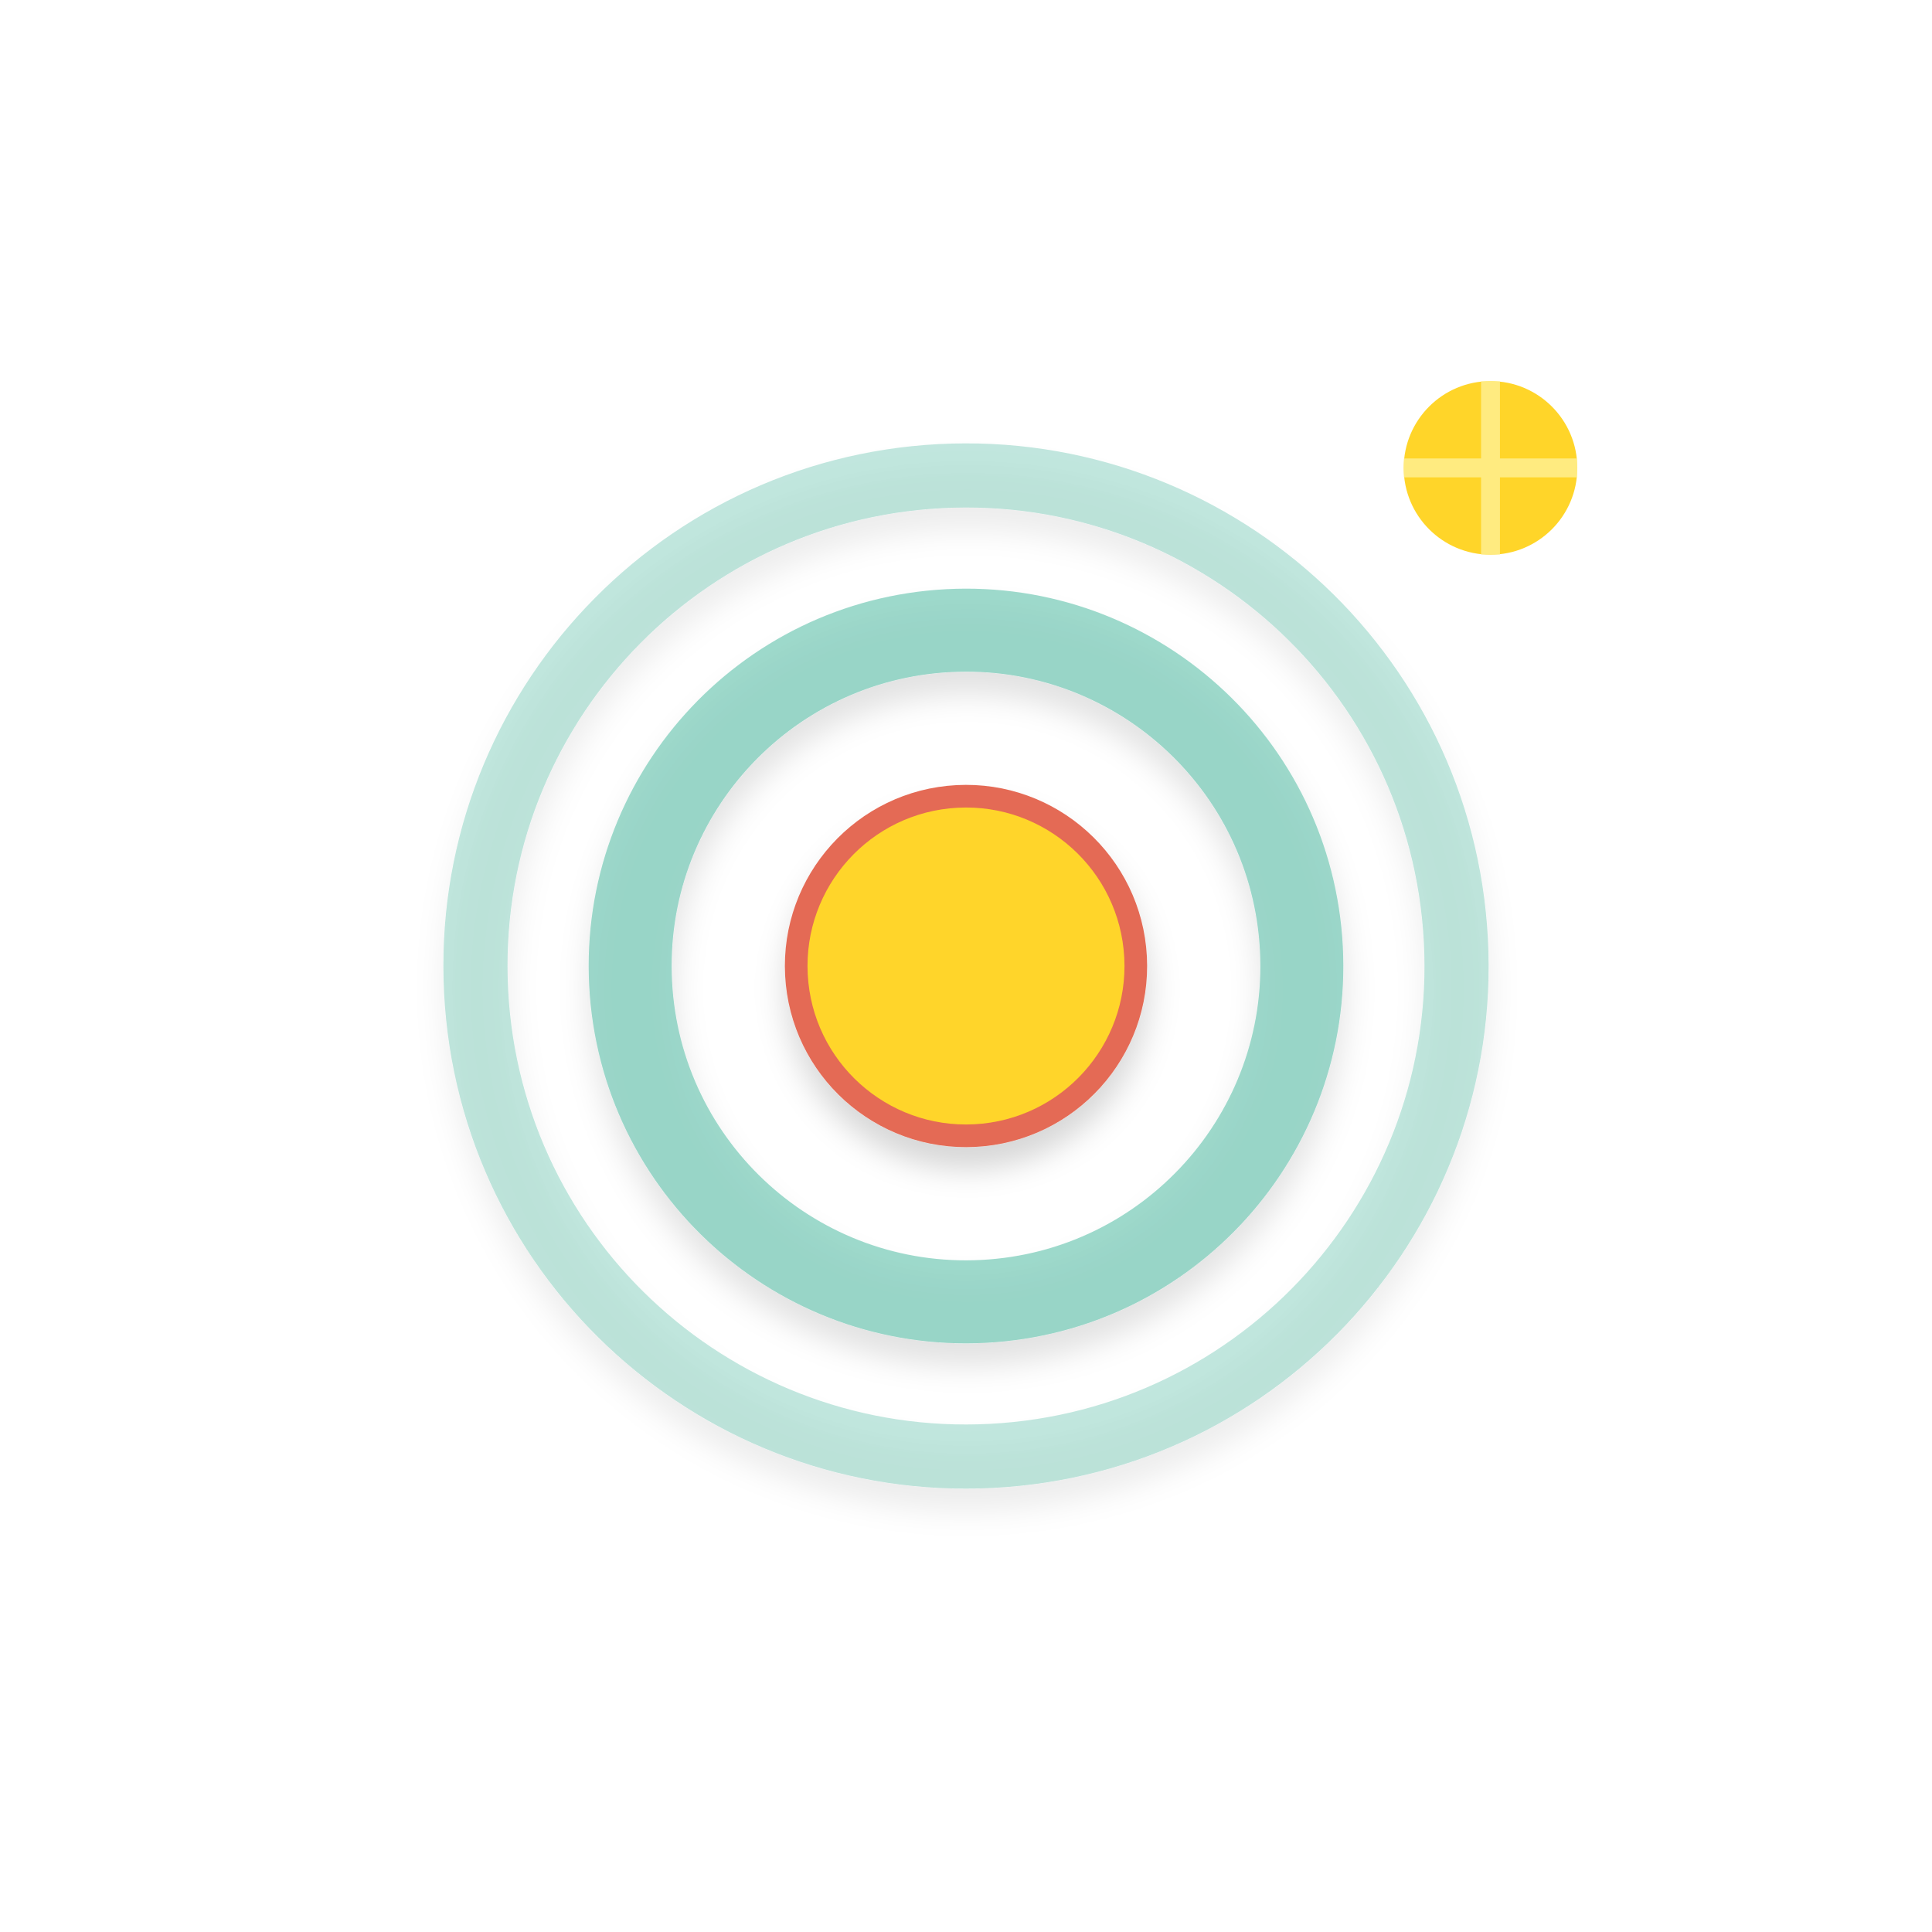
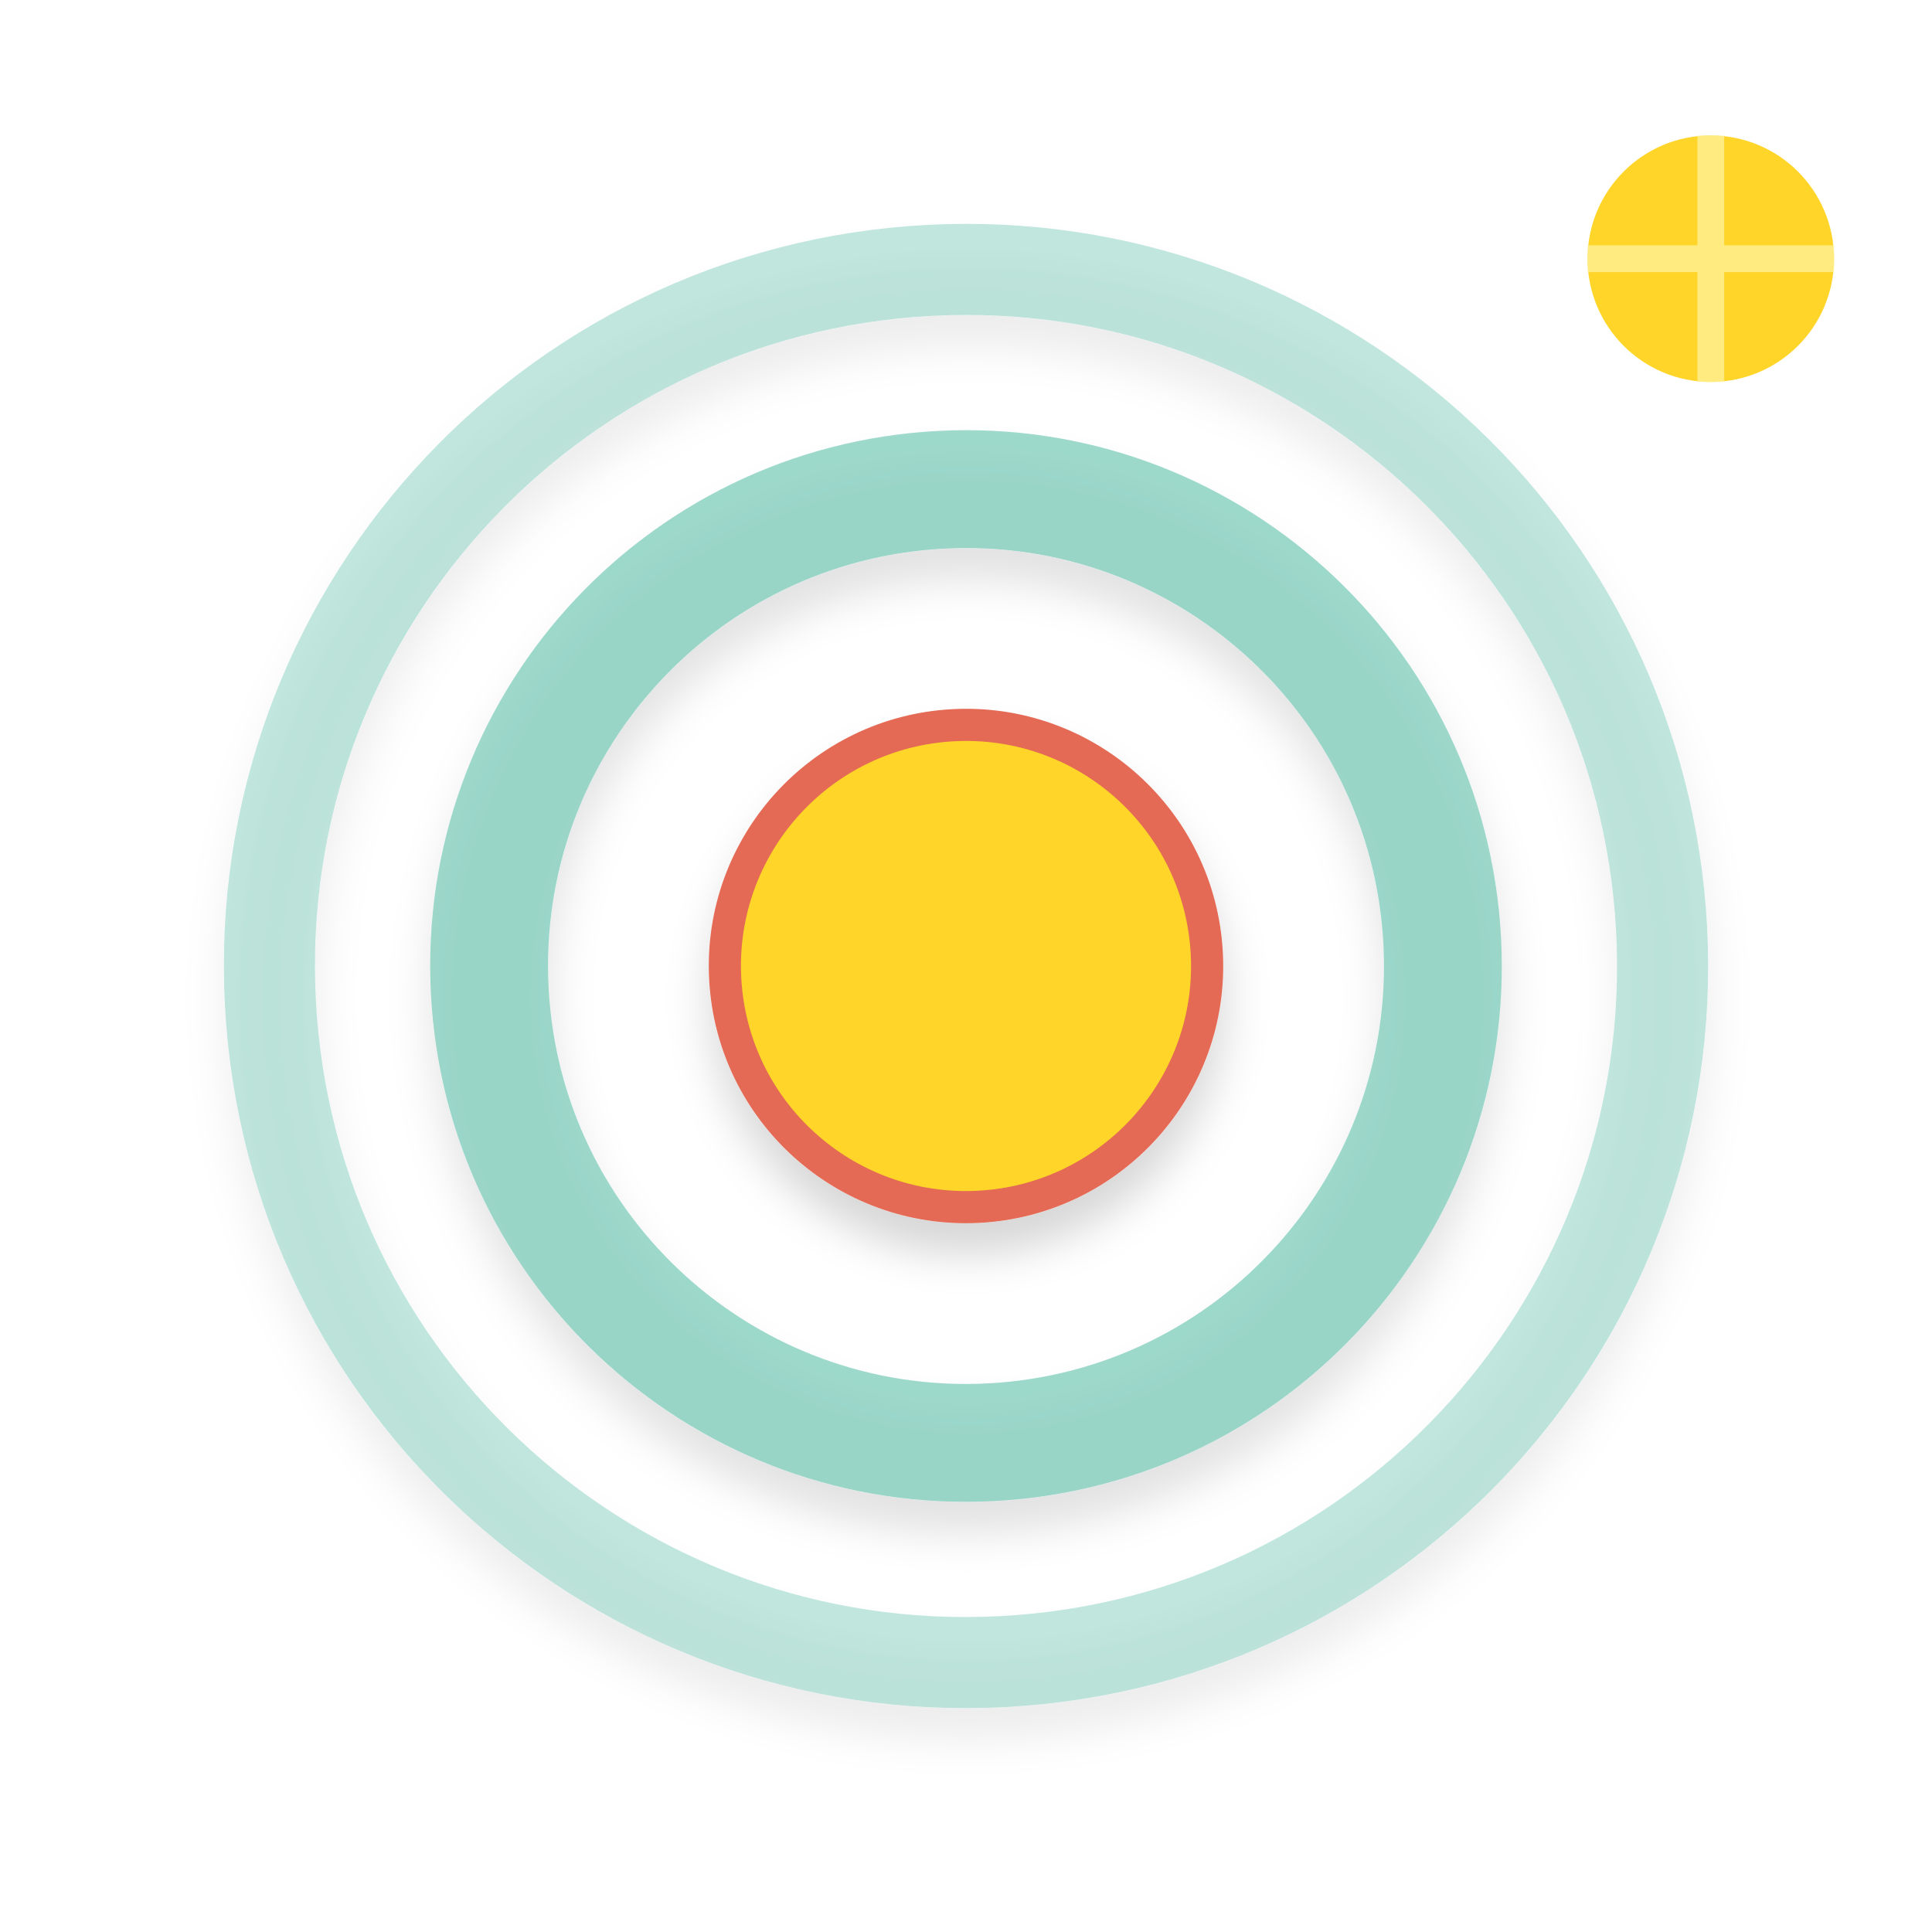
<svg xmlns="http://www.w3.org/2000/svg" viewBox="0 0 1024 1024" width="1024" height="1024" role="img" aria-label="Lemonade Stand Fallback">
  <defs>
    <clipPath id="sq">
      <path d="M 350.06 0 L 673.94 0 C 774.74 0 825.13 0 879.39 17.15 L 879.39 17.15 C 938.62 38.71 985.29 85.38 1006.85 144.61 C 1024 198.87 1024 249.26 1024 350.06 L 1024 673.94 C 1024 774.74 1024 825.13 1006.85 879.39 L 1006.85 879.39 C 985.29 938.62 938.62 985.29 879.39 1006.85 C 825.13 1024 774.74 1024 673.94 1024 L 350.06 1024 C 249.26 1024 198.87 1024 144.61 1006.85 L 144.61 1006.85 C 85.38 985.29 38.71 938.62 17.15 879.39 C 0 825.13 0 774.74 0 673.94 L 0 350.06 C 0 249.26 0 198.87 17.15 144.61 L 17.15 144.61 C 38.71 85.38 85.38 38.71 144.61 17.15 C 198.87 0 249.26 0 350.06 0 Z" />
    </clipPath>
    <filter id="shlemonadestandfallback" x="-20%" y="-20%" width="140%" height="140%">
      <feDropShadow dx="0" dy="12" stdDeviation="8" flood-color="#000" flood-opacity=".16" />
    </filter>
  </defs>
  <g clip-path="url(#sq)">
-     <g filter="url(#shlemonadestandfallback)" transform="rotate(-3 512 512)">
-       <g fill="none" stroke="#e46a54" stroke-width="24" stroke-linecap="round" stroke-linejoin="round">
-         <circle cx="512" cy="512" r="260" fill="none" stroke="none" stroke-width="34" opacity=".46" />
-         <circle cx="512" cy="512" r="178" fill="none" stroke="none" stroke-width="44" opacity=".72" />
-         <circle cx="512" cy="512" r="84" fill="none" />
+     <g transform="translate(512 512) scale(1.42) translate(-512 -512)">
+       <g filter="url(#shlemonadestandfallback)" transform="rotate(-3 512 512)">
+         <g fill="none" stroke="#e46a54" stroke-width="24" stroke-linecap="round" stroke-linejoin="round">
+           <circle cx="512" cy="512" r="260" fill="none" stroke="none" stroke-width="34" opacity=".46" />
+           <circle cx="512" cy="512" r="178" fill="none" stroke="none" stroke-width="44" opacity=".72" />
+           <circle cx="512" cy="512" r="84" fill="none" />
+         </g>
+         <circle cx="512" cy="512" r="260" fill="none" stroke="#79cbb8" stroke-width="34" opacity=".46" />
+         <circle cx="512" cy="512" r="178" fill="none" stroke="#79cbb8" stroke-width="44" opacity=".72" />
+         <circle cx="512" cy="512" r="84" fill="#ffd529" />
      </g>
-       <circle cx="512" cy="512" r="260" fill="none" stroke="#79cbb8" stroke-width="34" opacity=".46" />
-       <circle cx="512" cy="512" r="178" fill="none" stroke="#79cbb8" stroke-width="44" opacity=".72" />
-       <circle cx="512" cy="512" r="84" fill="#ffd529" />
+       <circle cx="790" cy="248" r="46" fill="#ffd529" />
+       <path d="M790 202 V294 M744 248 H836" stroke="#fff4a2" stroke-width="10" opacity=".72" />
    </g>
-     <circle cx="790" cy="248" r="46" fill="#ffd529" />
-     <path d="M790 202 V294 M744 248 H836" stroke="#fff4a2" stroke-width="10" opacity=".72" />
  </g>
</svg>
